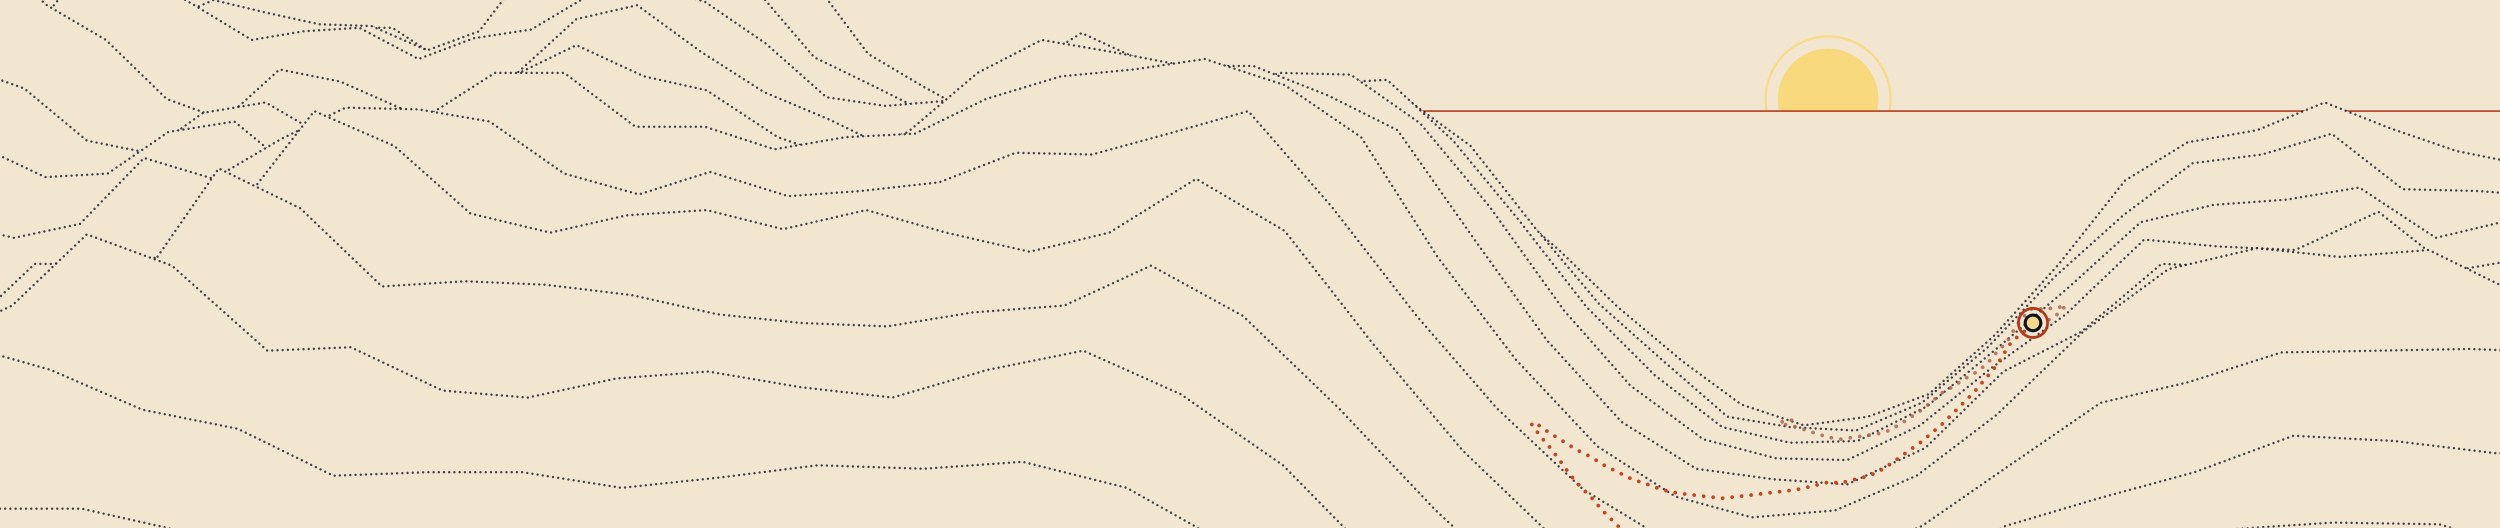
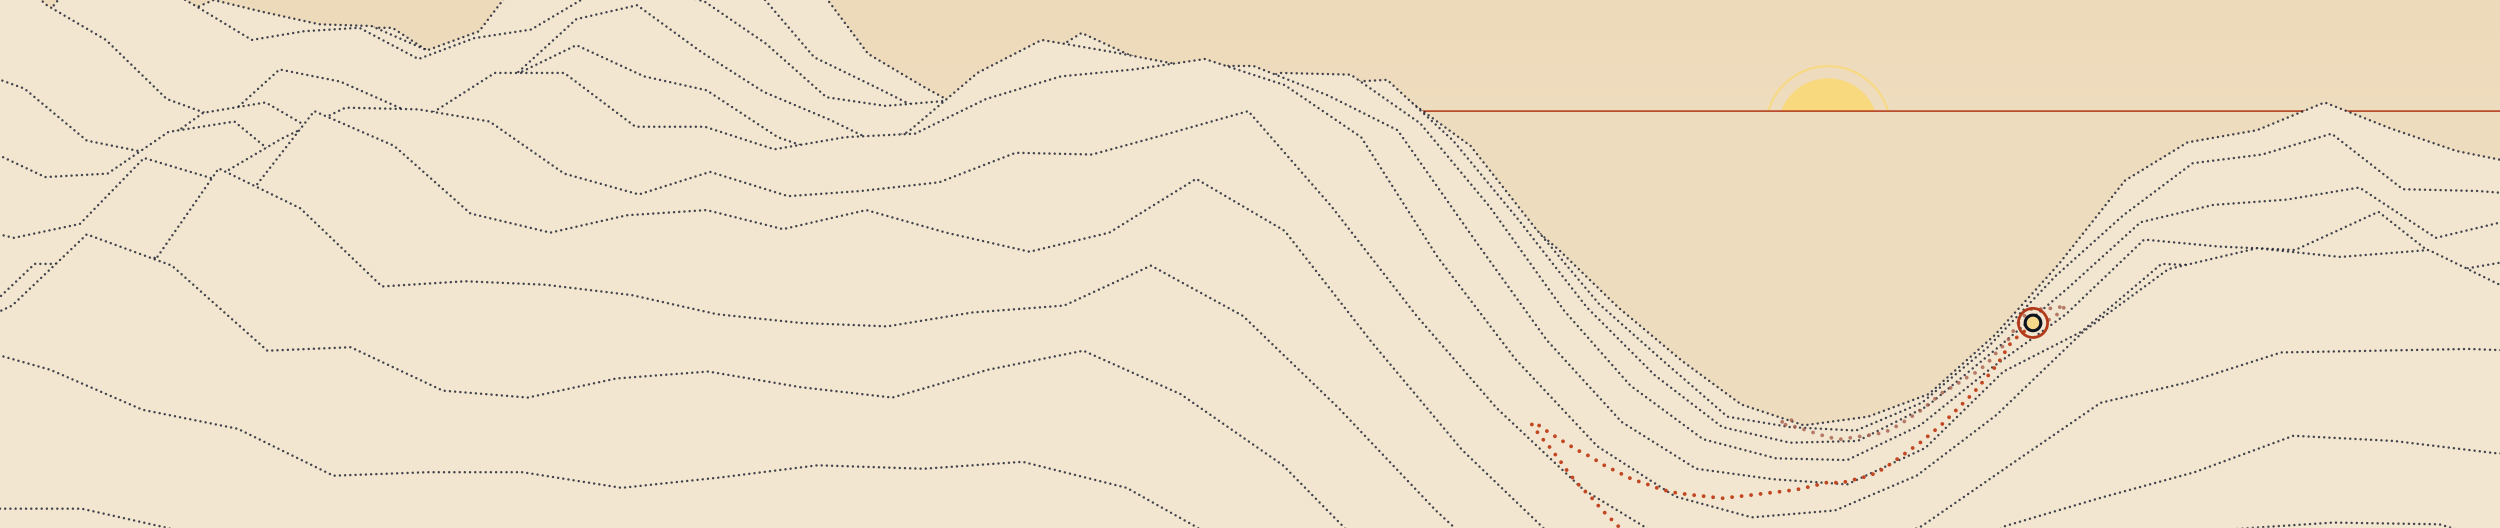
<svg xmlns="http://www.w3.org/2000/svg" viewBox="0 0 1440 304" preserveAspectRatio="xMidYMid slice" role="img" aria-label="Dotted mountain ridges with a lantern on the trail below a saddle">
-   <rect x="-10" y="-10" width="1460" height="324" fill="#F2E6D0" />
+   <defs>
+     <linearGradient id="sky" gradientUnits="userSpaceOnUse" x1="0" y1="64" x2="0" y2="-273">
+       <stop offset="0" stop-color="#eedcbe" />
+       <stop offset="1" stop-color="#ead0ab" />
+     </linearGradient>
+   </defs>
+   <rect x="-10" y="-10" width="1460" height="324" fill="url(#sky)" />
  <clipPath id="up">
    <rect x="-10" y="-10" width="1460" height="74" />
  </clipPath>
  <g clip-path="url(#up)" fill="#F8D97E">
-     <circle cx="1053" cy="57" r="29.0" />
-     <circle cx="1053" cy="57" r="36.0" fill="none" stroke="#F8D97E" stroke-width="1.3" opacity=".9" />
+     <circle cx="1053" cy="74" r="28.9" />
+     <circle cx="1053" cy="74" r="35.9" fill="none" stroke="#F8D97E" stroke-width="1.3" opacity=".9" />
  </g>
  <path d="M0 64H1440" stroke="#B3391B" stroke-width="1" opacity="0.9" />
  <g fill="#F2E6D0" stroke="#141A2B" stroke-linecap="round" stroke-width="1.4" stroke-dasharray="0 3" stroke-opacity=".8">
    <path d="M-50 118l27 -1l27 -10l27 -17l27 -6l26 -19l28 -15l27 -25l28 -9l29 0l30 0l29 19l30 -1l29 -29l30 -4l30 15l32 -7l30 -24l31 2l33 44l32 19l33 18l32 20l32 -7l32 -16l33 -3l33 11l33 -9l35 -12l33 19l36 44l34 29l34 33l37 31l34 25l36 12l37 -5l35 -13l38 -34l37 -41l38 -48l36 -22l40 -7l39 -16l38 15l38 13l40 8l39 -5V344H-50z" stroke="none" />
    <path d="M-50 118l27 -1l27 -10l27 -17l27 -6l26 -19l28 -15l27 -25l28 -9l29 0l30 0l29 19l30 -1l29 -29l30 -4l30 15l32 -7l30 -24l31 2l33 44l32 19l33 18l32 20l32 -7l32 -16l33 -3l33 11l33 -9l35 -12l33 19l36 44l34 29l34 33l37 31l34 25l36 12l37 -5l35 -13l38 -34l37 -41l38 -48l36 -22l40 -7l39 -16l38 15l38 13l40 8l39 -5" fill="none" />
    <path d="M-46 96l28 -11l26 -20l30 -6l27 -18l28 -28l30 -13l29 7l32 7l30 1l32 14l30 -11l29 -38l32 2l31 -10l32 -26l33 45l36 42l33 16l34 17l34 18l32 -11l35 3l33 -10l36 -5l34 -4l35 -11l35 11l37 27l37 47l37 44l36 32l38 33l36 6l38 2l38 -16l38 -32l39 -41l39 -35l40 -30l40 -5l40 -12l41 32l43 1l39 3V344H-46z" stroke="none" />
    <path d="M-46 96l28 -11l26 -20l30 -6l27 -18l28 -28l30 -13l29 7l32 7l30 1l32 14l30 -11l29 -38l32 2l31 -10l32 -26l33 45l36 42l33 16l34 17l34 18l32 -11l35 3l33 -10l36 -5l34 -4l35 -11l35 11l37 27l37 47l37 44l36 32l38 33l36 6l38 2l38 -16l38 -32l39 -41l39 -35l40 -30l40 -5l40 -12l41 32l43 1l39 3" fill="none" />
    <path d="M-38 60l28 -22l29 -20l29 -36l31 2l33 19l33 20l30 -5l32 -2l34 18l32 -12l33 -5l32 -19l34 -7l34 10l35 24l35 31l34 5l36 -3l36 -2l34 5l35 -23l37 0l38 10l35 0l38 -2l38 35l38 46l39 50l39 39l39 30l39 9l39 -1l40 -20l41 -34l40 -34l42 -38l42 -10l42 -3l42 -7l44 29l42 -10l45 6V344H-38z" stroke="none" />
    <path d="M-38 60l28 -22l29 -20l29 -36l31 2l33 19l33 20l30 -5l32 -2l34 18l32 -12l33 -5l32 -19l34 -7l34 10l35 24l35 31l34 5l36 -3l36 -2l34 5l35 -23l37 0l38 10l35 0l38 -2l38 35l38 46l39 50l39 39l39 30l39 9l39 -1l40 -20l41 -34l40 -34l42 -38l42 -10l42 -3l42 -7l44 29l42 -10l45 6" fill="none" />
    <path d="M-36 -4l30 -22l33 29l34 20l35 34l33 12l32 -29l35 7l34 15l35 18l33 -38l34 -31l35 -8l37 27l36 23l38 16l35 17l37 -9l36 -35l37 -23l39 18l40 14l36 -9l40 1l40 28l40 48l43 60l38 43l42 31l42 11l41 1l42 -20l41 -33l43 -31l45 -43l43 4l44 2l48 -22l43 34l46 -8V344H-36z" stroke="none" />
    <path d="M-36 -4l30 -22l33 29l34 20l35 34l33 12l32 -29l35 7l34 15l35 18l33 -38l34 -31l35 -8l37 27l36 23l38 16l35 17l37 -9l36 -35l37 -23l39 18l40 14l36 -9l40 1l40 28l40 48l43 60l38 43l42 31l42 11l41 1l42 -20l41 -33l43 -31l45 -43l43 4l44 2l48 -22l43 34l46 -8" fill="none" />
    <path d="M-57 -2l35 40l36 13l36 30l35 7l32 -23l36 -6l36 21l37 20l35 -29l34 -27l37 -18l39 18l36 8l41 27l37 13l38 -16l40 -34l37 -19l41 7l42 8l39 0l43 17l40 20l45 64l41 57l43 47l43 27l44 6l43 3l45 -21l45 -44l45 -23l46 -39l48 2l46 -2l49 -1l47 16l50 -5V344H-57z" stroke="none" />
    <path d="M-57 -2l35 40l36 13l36 30l35 7l32 -23l36 -6l36 21l37 20l35 -29l34 -27l37 -18l39 18l36 8l41 27l37 13l38 -16l40 -34l37 -19l41 7l42 8l39 0l43 17l40 20l45 64l41 57l43 47l43 27l44 6l43 3l45 -21l45 -44l45 -23l46 -39l48 2l46 -2l49 -1l47 16l50 -5" fill="none" />
    <path d="M-46 73l36 12l36 17l36 -2l35 -24l38 -6l39 32l37 -22l38 -15l36 -23l40 0l41 31l40 0l40 13l41 -7l40 -2l41 -20l43 -13l42 -4l41 -6l46 15l44 30l44 69l45 59l47 50l45 29l44 12l48 -4l47 -20l46 -35l50 -48l49 -36l51 -12l48 5l51 -4l51 25V344H-46z" stroke="none" />
    <path d="M-46 73l36 12l36 17l36 -2l35 -24l38 -6l39 32l37 -22l38 -15l36 -23l40 0l41 31l40 0l40 13l41 -7l40 -2l41 -20l43 -13l42 -4l41 -6l46 15l44 30l44 69l45 59l47 50l45 29l44 12l48 -4l47 -20l46 -35l50 -48l49 -36l51 -12l48 5l51 -4l51 25" fill="none" />
    <path d="M-30 128l38 9l38 -8l37 -38l40 12l39 -23l37 -18l42 1l41 7l43 30l43 12l41 -13l45 14l42 -3l45 -5l44 -17l44 1l44 -12l46 -13l48 55l49 63l46 53l50 47l46 28l49 15l51 -2l49 -20l52 -36l51 -35l51 -12l53 -17l55 -1l53 -1l55 2V344H-30z" stroke="none" />
    <path d="M-30 128l38 9l38 -8l37 -38l40 12l39 -23l37 -18l42 1l41 7l43 30l43 12l41 -13l45 14l42 -3l45 -5l44 -17l44 1l44 -12l46 -13l48 55l49 63l46 53l50 47l46 28l49 15l51 -2l49 -20l52 -36l51 -35l51 -12l53 -17l55 -1l53 -1l55 2" fill="none" />
    <path d="M-19 189l39 -37l40 0l42 -5l40 -33l39 -50l46 20l44 39l46 11l44 -10l46 -3l44 11l48 -11l46 13l48 11l46 -11l50 -31l51 30l50 64l52 62l50 48l52 35l51 14l51 -3l53 -19l56 -31l54 -16l55 -15l57 -21l58 3l58 7l61 2V344H-19z" stroke="none" />
    <path d="M-19 189l39 -37l40 0l42 -5l40 -33l39 -50l46 20l44 39l46 11l44 -10l46 -3l44 11l48 -11l46 13l48 11l46 -11l50 -31l51 30l50 64l52 62l50 48l52 35l51 14l51 -3l53 -19l56 -31l54 -16l55 -15l57 -21l58 3l58 7l61 2" fill="none" />
    <path d="M-45 195l42 -11l43 -8l43 -17l43 -62l47 23l47 45l48 -3l46 2l50 6l49 11l48 5l50 2l49 -8l53 -4l50 -23l53 29l55 53l56 59l53 49l56 30l54 13l59 0l56 -20l58 -30l61 -13l58 -18l62 -4l61 1l62 18V344H-45z" stroke="none" />
    <path d="M-45 195l42 -11l43 -8l43 -17l43 -62l47 23l47 45l48 -3l46 2l50 6l49 11l48 5l50 2l49 -8l53 -4l50 -23l53 29l55 53l56 59l53 49l56 30l54 13l59 0l56 -20l58 -30l61 -13l58 -18l62 -4l61 1l62 18" fill="none" />
    <path d="M-40 198l47 -22l43 -41l49 18l55 49l48 -2l53 25l49 4l51 -11l53 -4l53 9l53 6l55 -16l55 -11l56 25l59 41l58 59l58 49l62 33l57 14l62 -7l63 -18l63 -23l62 -11l65 -11l68 -6l66 -3l67 8V344H-40z" stroke="none" />
    <path d="M-40 198l47 -22l43 -41l49 18l55 49l48 -2l53 25l49 4l51 -11l53 -4l53 9l53 6l55 -16l55 -11l56 25l59 41l58 59l58 49l62 33l57 14l62 -7l63 -18l63 -23l62 -11l65 -11l68 -6l66 -3l67 8" fill="none" />
    <path d="M-24 198l53 15l53 23l55 11l55 27l54 -2l55 0l57 9l57 -6l56 -7l61 2l57 -4l60 15l64 36l65 55l63 38l62 31l64 14l67 -1l67 -9l70 -23l69 -20l73 -6l71 -8l73 8V344H-24z" stroke="none" />
    <path d="M-24 198l53 15l53 23l55 11l55 27l54 -2l55 0l57 9l57 -6l56 -7l61 2l57 -4l60 15l64 36l65 55l63 38l62 31l64 14l67 -1l67 -9l70 -23l69 -20l73 -6l71 -8l73 8" fill="none" />
    <path d="M-9 293l56 0l58 13l59 3l59 12l62 0l62 -3l61 17l62 6l65 -11l67 3l66 29l71 55l69 59l70 20l71 23l72 -2l73 -12l75 -10l77 -33l78 -23l79 -20l79 14V344H-9z" stroke="none" />
    <path d="M-9 293l56 0l58 13l59 3l59 12l62 0l62 -3l61 17l62 6l65 -11l67 3l66 29l71 55l69 59l70 20l71 23l72 -2l73 -12l75 -10l77 -33l78 -23l79 -20l79 14" fill="none" />
  </g>
  <g fill="none" stroke-linecap="round" stroke-linejoin="round" stroke-dasharray="0 5.5" stroke-width="2.2">
    <path d="M1170 188L1177 186L1184 182L1190 176L1186 177L1178 178L1170 178L1164 184L1160 190L1156 197L1150 203L1145 209L1139 214L1132 218L1126 222L1119 226L1113 231L1107 236L1101 240L1095 244L1088 248L1081 250L1074 251L1067 252L1060 253L1054 252L1047 250L1041 248L1035 246L1030 245L1026 244L1025 243L1026 243L1029 243L1032 242L1035 243L1037 243" stroke="#a65e4c" opacity=".8" />
    <path d="M1226 341L1214 339L1203 337L1192 339L1181 339L1170 337L1160 341L991 343L982 339L974 334L966 329L958 324L951 319L943 313L936 307L930 301L923 294L917 287L910 280L904 273L899 266L893 258L887 251L882 244L885 244L892 249L900 254L908 259L916 263L924 268L932 272L940 276L949 279L957 282L966 284L974 285L983 286L992 287L1001 286L1010 285L1018 284L1027 283L1035 282L1044 280L1052 278L1061 278L1069 276L1077 274L1085 270L1092 265L1099 260L1106 255L1112 250L1119 244L1125 238L1131 232L1137 226L1142 220L1148 213L1153 206L1157 199L1163 193L1170 188" stroke="#c24622" />
  </g>
  <circle cx="1171" cy="186" r="8.4" fill="none" stroke="#B3391B" stroke-width="1.6" />
  <circle cx="1171" cy="186" r="5.4" fill="#0E1320" />
  <circle cx="1171" cy="186" r="3.6" fill="#f6d88b" />
</svg>
